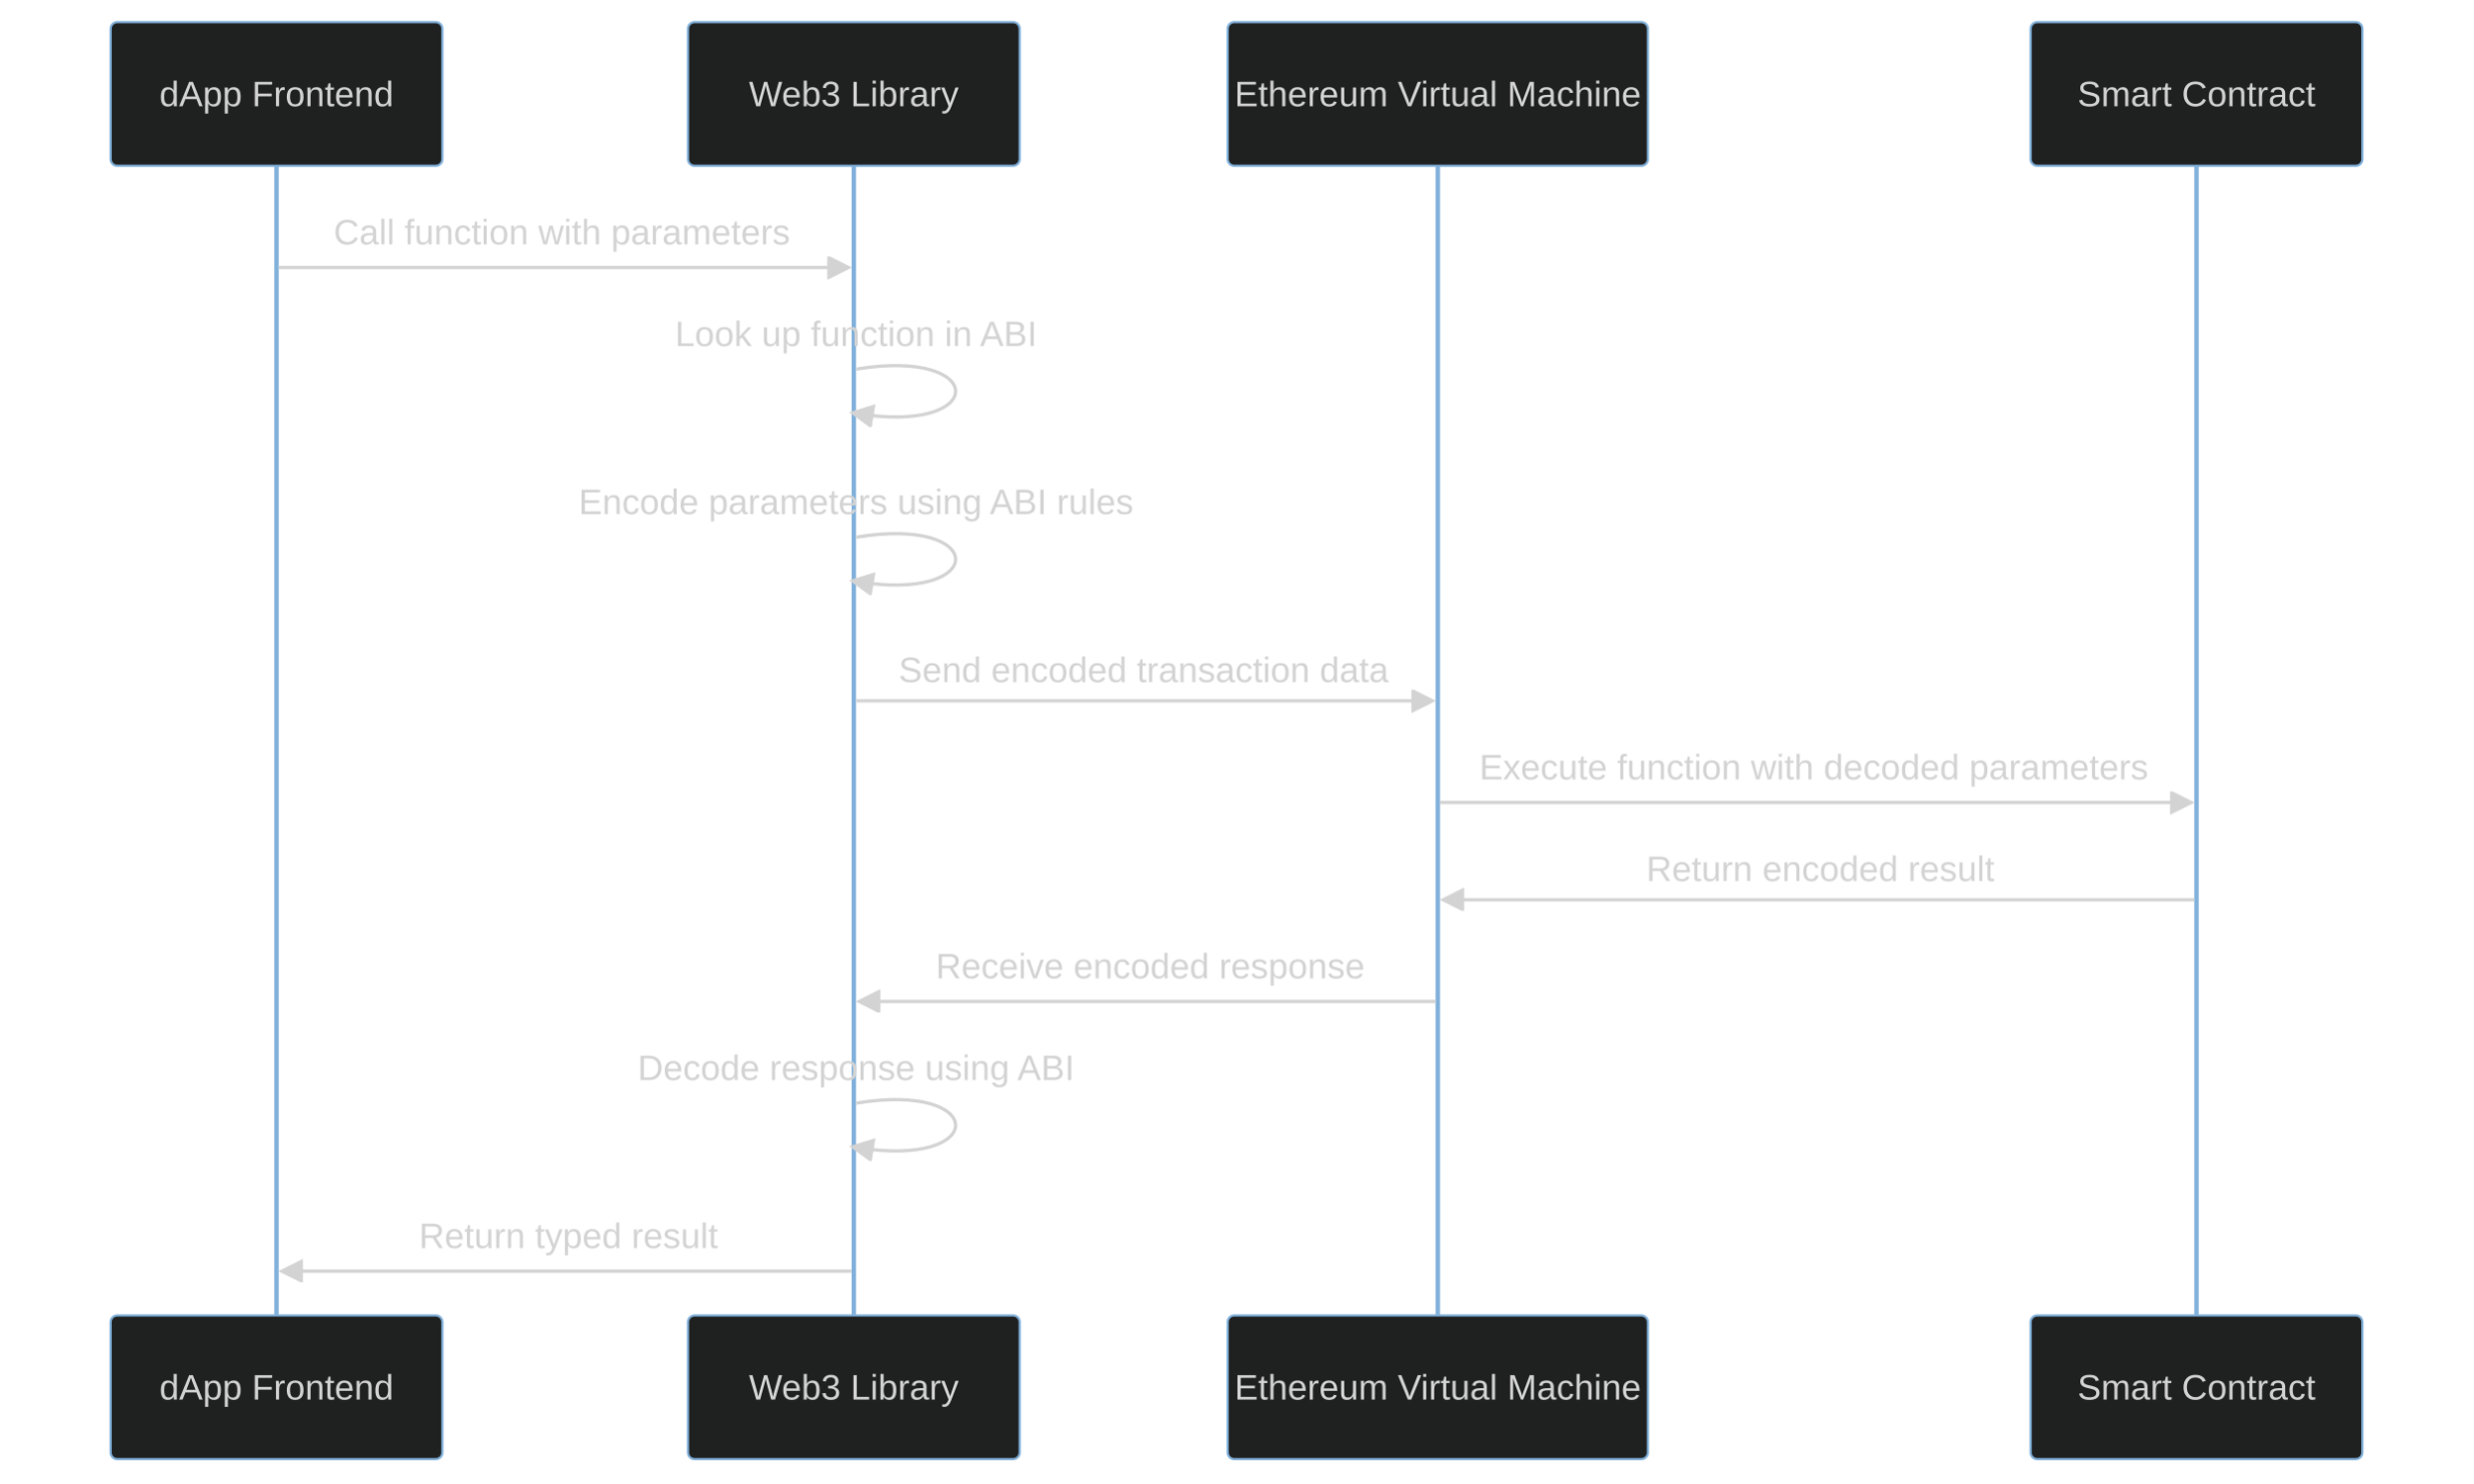
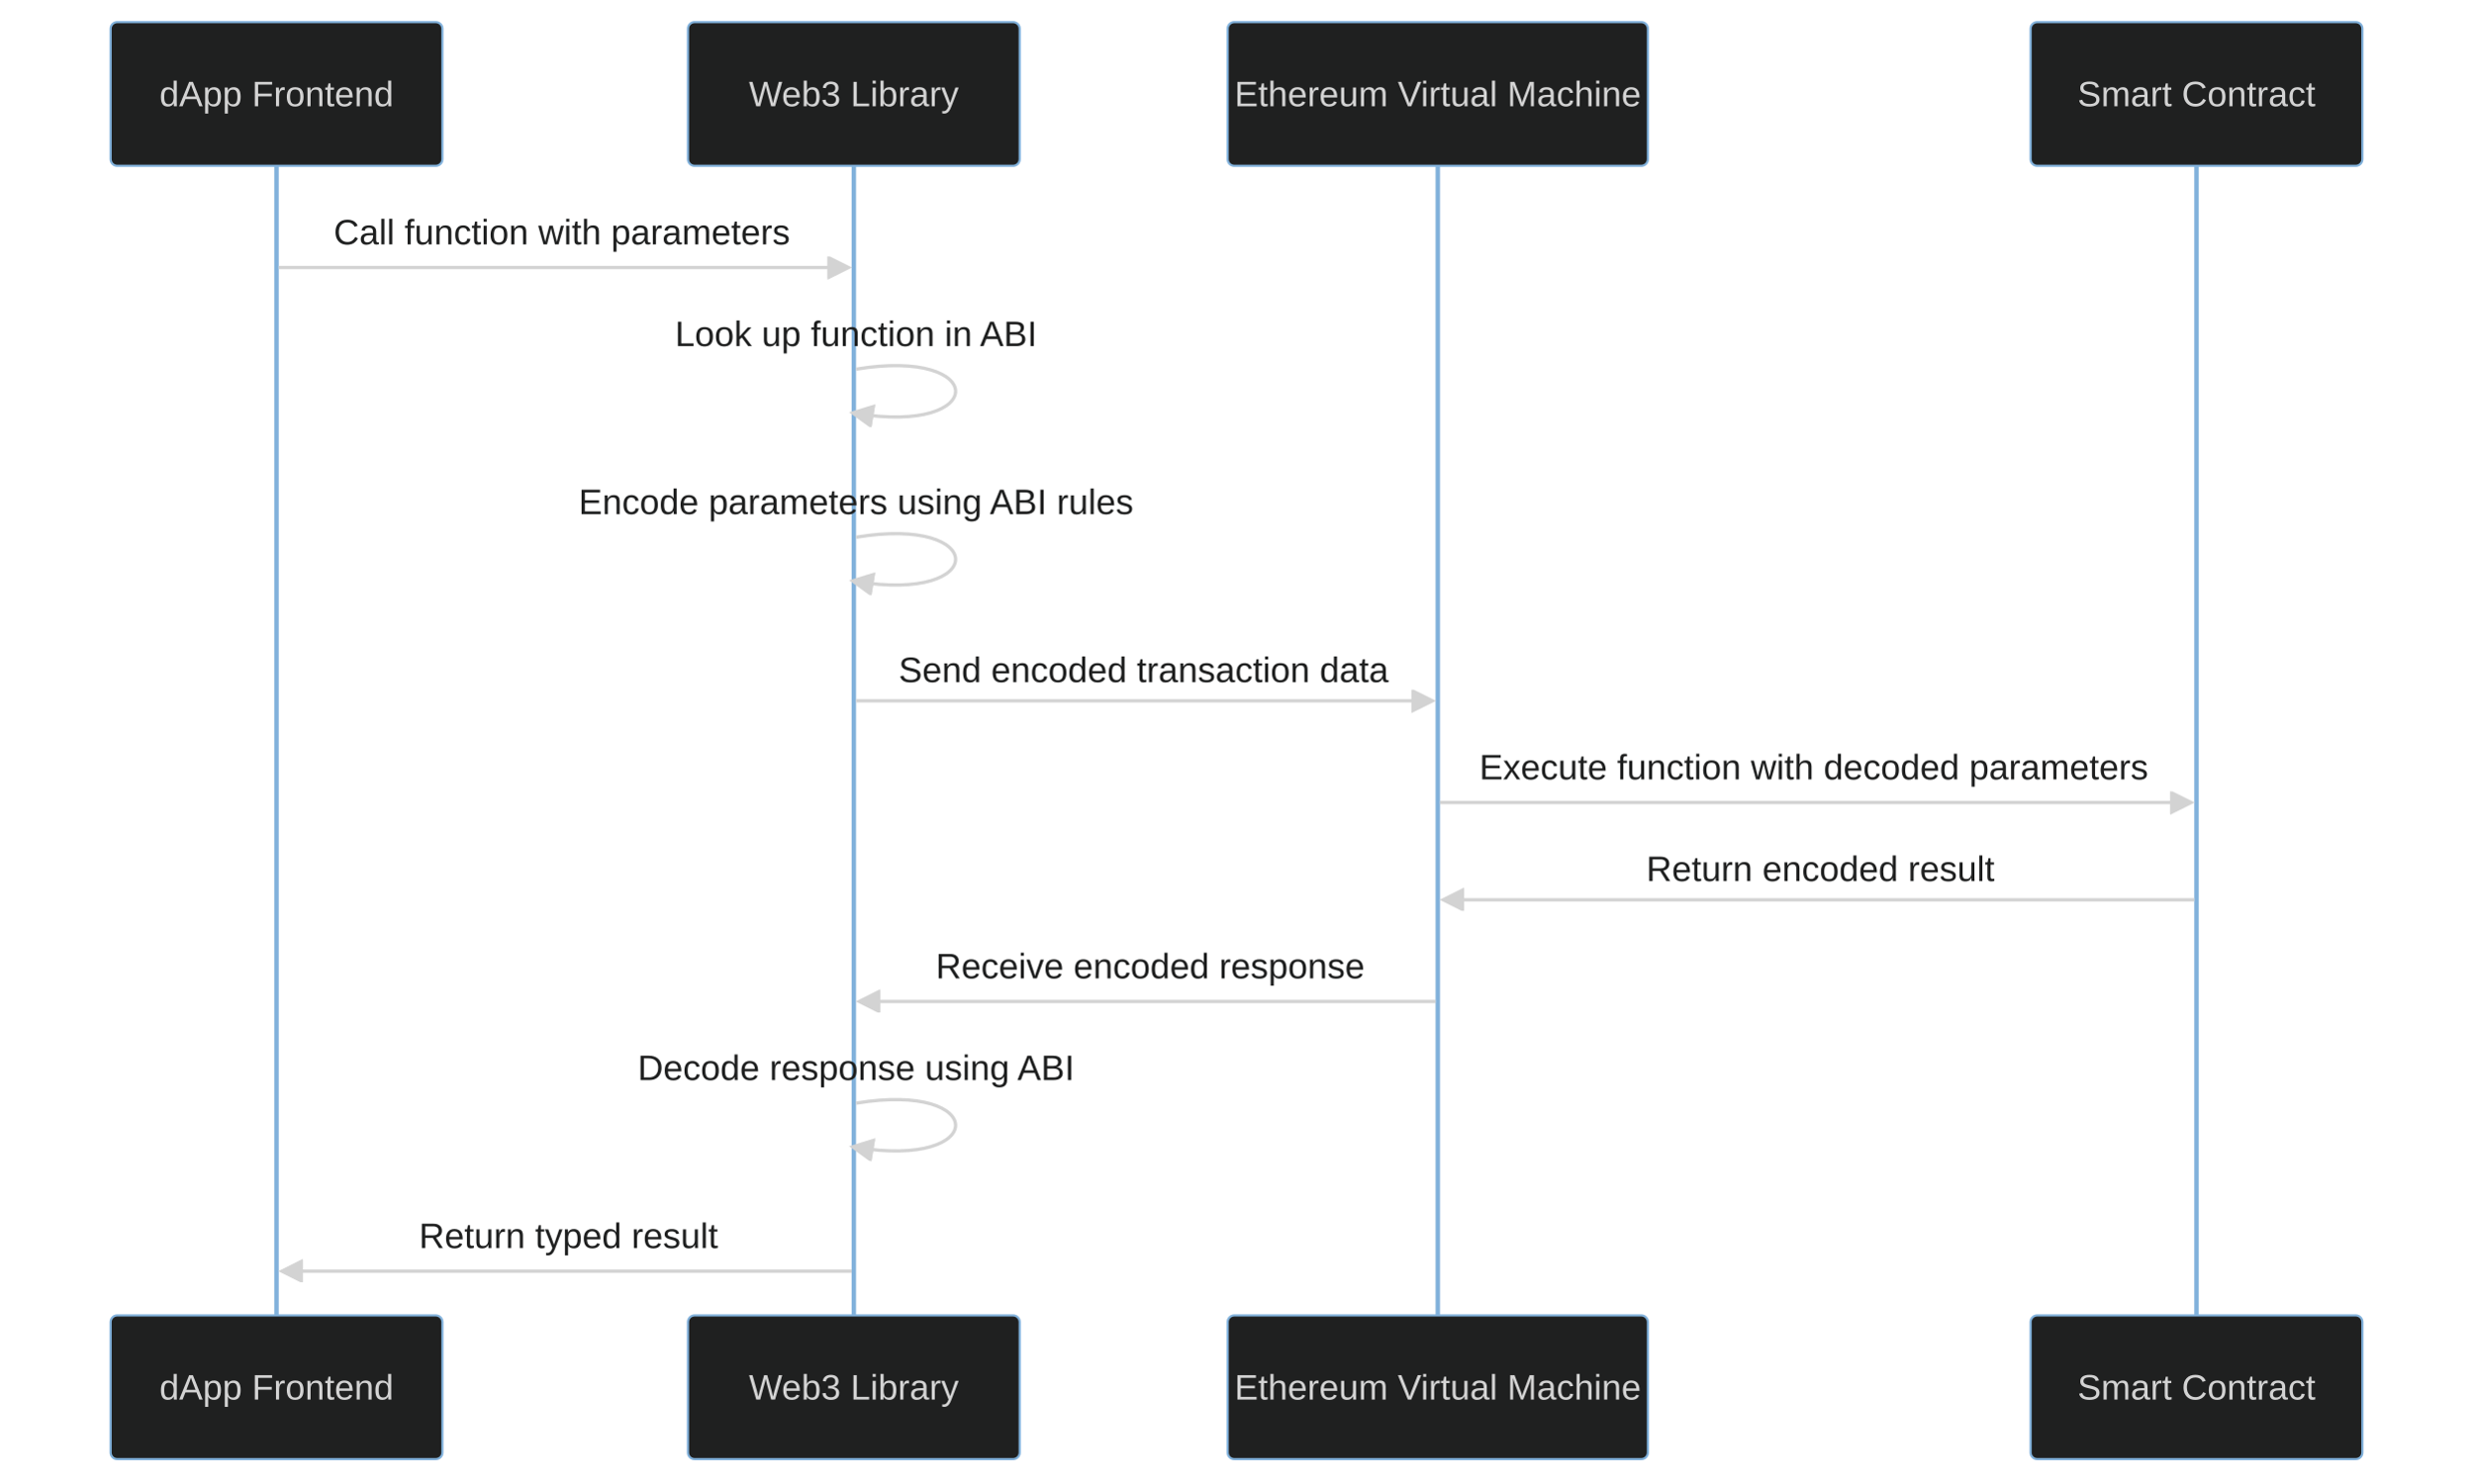
<svg xmlns="http://www.w3.org/2000/svg" aria-roledescription="sequence" role="graphics-document document" viewBox="-50 -10 1118 671" style="max-width: 1118px; background-color: transparent;" width="100%" id="my-svg">
  <g>
    <rect class="actor actor-bottom" ry="3" rx="3" name="Contract" height="65" width="150" stroke="#666" fill="#eaeaea" y="585" x="868" />
    <text style="text-anchor: middle; font-size: 16px; font-weight: 400;" class="actor" alignment-baseline="central" dominant-baseline="central" y="617.5" x="943">
      <tspan dy="0" x="943">Smart Contract</tspan>
    </text>
  </g>
  <g>
    <rect class="actor actor-bottom" ry="3" rx="3" name="EVM" height="65" width="190" stroke="#666" fill="#eaeaea" y="585" x="505" />
    <text style="text-anchor: middle; font-size: 16px; font-weight: 400;" class="actor" alignment-baseline="central" dominant-baseline="central" y="617.5" x="600">
      <tspan dy="0" x="600">Ethereum Virtual Machine</tspan>
    </text>
  </g>
  <g>
    <rect class="actor actor-bottom" ry="3" rx="3" name="Lib" height="65" width="150" stroke="#666" fill="#eaeaea" y="585" x="261" />
    <text style="text-anchor: middle; font-size: 16px; font-weight: 400;" class="actor" alignment-baseline="central" dominant-baseline="central" y="617.5" x="336">
      <tspan dy="0" x="336">Web3 Library</tspan>
    </text>
  </g>
  <g>
    <rect class="actor actor-bottom" ry="3" rx="3" name="App" height="65" width="150" stroke="#666" fill="#eaeaea" y="585" x="0" />
    <text style="text-anchor: middle; font-size: 16px; font-weight: 400;" class="actor" alignment-baseline="central" dominant-baseline="central" y="617.5" x="75">
      <tspan dy="0" x="75">dApp Frontend</tspan>
    </text>
  </g>
  <g>
    <line stroke="#999" stroke-width="0.5px" class="200" y2="585" x2="943" y1="5" x1="943" id="actor3" />
    <g id="root-3">
      <rect class="actor actor-top" ry="3" rx="3" name="Contract" height="65" width="150" stroke="#666" fill="#eaeaea" y="0" x="868" />
      <text style="text-anchor: middle; font-size: 16px; font-weight: 400;" class="actor" alignment-baseline="central" dominant-baseline="central" y="32.5" x="943">
        <tspan dy="0" x="943">Smart Contract</tspan>
      </text>
    </g>
  </g>
  <g>
    <line stroke="#999" stroke-width="0.5px" class="200" y2="585" x2="600" y1="5" x1="600" id="actor2" />
    <g id="root-2">
      <rect class="actor actor-top" ry="3" rx="3" name="EVM" height="65" width="190" stroke="#666" fill="#eaeaea" y="0" x="505" />
      <text style="text-anchor: middle; font-size: 16px; font-weight: 400;" class="actor" alignment-baseline="central" dominant-baseline="central" y="32.5" x="600">
        <tspan dy="0" x="600">Ethereum Virtual Machine</tspan>
      </text>
    </g>
  </g>
  <g>
    <line stroke="#999" stroke-width="0.5px" class="200" y2="585" x2="336" y1="5" x1="336" id="actor1" />
    <g id="root-1">
      <rect class="actor actor-top" ry="3" rx="3" name="Lib" height="65" width="150" stroke="#666" fill="#eaeaea" y="0" x="261" />
      <text style="text-anchor: middle; font-size: 16px; font-weight: 400;" class="actor" alignment-baseline="central" dominant-baseline="central" y="32.5" x="336">
        <tspan dy="0" x="336">Web3 Library</tspan>
      </text>
    </g>
  </g>
  <g>
    <line stroke="#999" stroke-width="0.5px" class="200" y2="585" x2="75" y1="5" x1="75" id="actor0" />
    <g id="root-0">
      <rect class="actor actor-top" ry="3" rx="3" name="App" height="65" width="150" stroke="#666" fill="#eaeaea" y="0" x="0" />
      <text style="text-anchor: middle; font-size: 16px; font-weight: 400;" class="actor" alignment-baseline="central" dominant-baseline="central" y="32.5" x="75">
        <tspan dy="0" x="75">dApp Frontend</tspan>
      </text>
    </g>
  </g>
-   <style>#my-svg{font-family:"trebuchet ms",verdana,arial,sans-serif;font-size:16px;fill:#ccc;}#my-svg .error-icon{fill:#a44141;}#my-svg .error-text{fill:#ddd;stroke:#ddd;}#my-svg .edge-thickness-normal{stroke-width:2px;}#my-svg .edge-thickness-thick{stroke-width:3.5px;}#my-svg .edge-pattern-solid{stroke-dasharray:0;}#my-svg .edge-pattern-dashed{stroke-dasharray:3;}#my-svg .edge-pattern-dotted{stroke-dasharray:2;}#my-svg .marker{fill:lightgrey;stroke:lightgrey;}#my-svg .marker.cross{stroke:lightgrey;}#my-svg svg{font-family:"trebuchet ms",verdana,arial,sans-serif;font-size:16px;}#my-svg .actor{stroke:#81B1DB;fill:#1f2020;}#my-svg text.actor&gt;tspan{fill:lightgrey;stroke:none;}#my-svg .actor-line{stroke:lightgrey;}#my-svg .messageLine0{stroke-width:1.5;stroke-dasharray:none;stroke:lightgrey;}#my-svg .messageLine1{stroke-width:1.5;stroke-dasharray:2,2;stroke:lightgrey;}#my-svg #arrowhead path{fill:lightgrey;stroke:lightgrey;}#my-svg .sequenceNumber{fill:black;}#my-svg #sequencenumber{fill:lightgrey;}#my-svg #crosshead path{fill:lightgrey;stroke:lightgrey;}#my-svg .messageText{fill:lightgrey;stroke:none;}#my-svg .labelBox{stroke:#81B1DB;fill:#1f2020;}#my-svg .labelText,#my-svg .labelText&gt;tspan{fill:lightgrey;stroke:none;}#my-svg .loopText,#my-svg .loopText&gt;tspan{fill:lightgrey;stroke:none;}#my-svg .loopLine{stroke-width:2px;stroke-dasharray:2,2;stroke:#81B1DB;fill:#81B1DB;}#my-svg .note{stroke:hsl(180, 0%, 18.353%);fill:hsl(180, 1.587%, 28.353%);}#my-svg .noteText,#my-svg .noteText&gt;tspan{fill:rgb(183.848, 181.552, 181.552);stroke:none;}#my-svg .activation0{fill:hsl(180, 1.587%, 28.353%);stroke:#81B1DB;}#my-svg .activation1{fill:hsl(180, 1.587%, 28.353%);stroke:#81B1DB;}#my-svg .activation2{fill:hsl(180, 1.587%, 28.353%);stroke:#81B1DB;}#my-svg .actorPopupMenu{position:absolute;}#my-svg .actorPopupMenuPanel{position:absolute;fill:#1f2020;box-shadow:0px 8px 16px 0px rgba(0,0,0,0.2);filter:drop-shadow(3px 5px 2px rgb(0 0 0 / 0.4));}#my-svg .actor-man line{stroke:#81B1DB;fill:#1f2020;}#my-svg .actor-man circle,#my-svg line{stroke:#81B1DB;fill:#1f2020;stroke-width:2px;}#my-svg :root{--mermaid-font-family:"trebuchet ms",verdana,arial,sans-serif;}</style>
+   <style>#my-svg{font-family:"trebuchet ms",verdana,arial,sans-serif;font-size:16px;fill:#ccc;}#my-svg .error-icon{fill:#a44141;}#my-svg .error-text{fill:#ddd;stroke:#ddd;}#my-svg .edge-thickness-normal{stroke-width:2px;}#my-svg .edge-thickness-thick{stroke-width:3.5px;}#my-svg .edge-pattern-solid{stroke-dasharray:0;}#my-svg .edge-pattern-dashed{stroke-dasharray:3;}#my-svg .edge-pattern-dotted{stroke-dasharray:2;}#my-svg .marker{fill:lightgrey;stroke:lightgrey;}#my-svg .marker.cross{stroke:lightgrey;}#my-svg svg{font-family:"trebuchet ms",verdana,arial,sans-serif;font-size:16px;}#my-svg .actor{stroke:#81B1DB;fill:#1f2020;}#my-svg text.actor&gt;tspan{fill:lightgrey;stroke:none;}#my-svg .actor-line{stroke:lightgrey;}#my-svg .messageLine0{stroke-width:1.5;stroke-dasharray:none;stroke:lightgrey;}#my-svg .messageLine1{stroke-width:1.5;stroke-dasharray:2,2;stroke:lightgrey;}#my-svg #arrowhead path{fill:lightgrey;stroke:lightgrey;}#my-svg .sequenceNumber{fill:black;}#my-svg #sequencenumber{fill:lightgrey;}#my-svg #crosshead path{fill:lightgrey;stroke:lightgrey;}#my-svg .messageText{fill:#1f2020;stroke:none;}#my-svg .labelBox{stroke:#81B1DB;fill:#1f2020;}#my-svg .labelText,#my-svg .labelText&gt;tspan{fill:lightgrey;stroke:none;}#my-svg .loopText,#my-svg .loopText&gt;tspan{fill:lightgrey;stroke:none;}#my-svg .loopLine{stroke-width:2px;stroke-dasharray:2,2;stroke:#81B1DB;fill:#81B1DB;}#my-svg .note{stroke:hsl(180, 0%, 18.353%);fill:hsl(180, 1.587%, 28.353%);}#my-svg .noteText,#my-svg .noteText&gt;tspan{fill:rgb(183.848, 181.552, 181.552);stroke:none;}#my-svg .activation0{fill:hsl(180, 1.587%, 28.353%);stroke:#81B1DB;}#my-svg .activation1{fill:hsl(180, 1.587%, 28.353%);stroke:#81B1DB;}#my-svg .activation2{fill:hsl(180, 1.587%, 28.353%);stroke:#81B1DB;}#my-svg .actorPopupMenu{position:absolute;}#my-svg .actorPopupMenuPanel{position:absolute;fill:#1f2020;box-shadow:0px 8px 16px 0px rgba(0,0,0,0.2);filter:drop-shadow(3px 5px 2px rgb(0 0 0 / 0.4));}#my-svg .actor-man line{stroke:#81B1DB;fill:#1f2020;}#my-svg .actor-man circle,#my-svg line{stroke:#81B1DB;fill:#1f2020;stroke-width:2px;}#my-svg :root{--mermaid-font-family:"trebuchet ms",verdana,arial,sans-serif;}</style>
  <g />
  <defs>
    <symbol height="24" width="24" id="computer">
      <path d="M2 2v13h20v-13h-20zm18 11h-16v-9h16v9zm-10.228 6l.466-1h3.524l.467 1h-4.457zm14.228 3h-24l2-6h2.104l-1.33 4h18.45l-1.297-4h2.073l2 6zm-5-10h-14v-7h14v7z" transform="scale(.5)" />
    </symbol>
  </defs>
  <defs>
    <symbol clip-rule="evenodd" fill-rule="evenodd" id="database">
      <path d="M12.258.001l.256.004.255.005.253.008.251.01.249.012.247.015.246.016.242.019.241.02.239.023.236.024.233.027.231.028.229.031.225.032.223.034.22.036.217.038.214.04.211.041.208.043.205.045.201.046.198.048.194.05.191.051.187.053.183.054.18.056.175.057.172.059.168.06.163.061.16.063.155.064.15.066.074.033.073.033.071.034.07.034.069.035.068.035.067.035.066.035.064.036.064.036.062.036.06.036.06.037.058.037.058.037.055.038.055.038.053.038.052.038.051.039.05.039.048.039.047.039.045.04.044.04.043.04.041.04.04.041.039.041.037.041.036.041.034.041.033.042.032.042.03.042.029.042.027.042.026.043.024.043.023.043.021.043.02.043.018.044.017.043.015.044.013.044.012.044.011.045.009.044.007.045.006.045.004.045.002.045.001.045v17l-.001.045-.002.045-.004.045-.006.045-.007.045-.009.044-.011.045-.012.044-.013.044-.015.044-.017.043-.018.044-.02.043-.021.043-.023.043-.024.043-.026.043-.027.042-.029.042-.03.042-.032.042-.033.042-.034.041-.036.041-.037.041-.039.041-.04.041-.041.04-.043.04-.044.04-.045.04-.047.039-.048.039-.05.039-.051.039-.052.038-.053.038-.055.038-.055.038-.058.037-.058.037-.06.037-.06.036-.062.036-.064.036-.064.036-.066.035-.067.035-.068.035-.069.035-.07.034-.071.034-.073.033-.074.033-.15.066-.155.064-.16.063-.163.061-.168.06-.172.059-.175.057-.18.056-.183.054-.187.053-.191.051-.194.05-.198.048-.201.046-.205.045-.208.043-.211.041-.214.04-.217.038-.22.036-.223.034-.225.032-.229.031-.231.028-.233.027-.236.024-.239.023-.241.02-.242.019-.246.016-.247.015-.249.012-.251.01-.253.008-.255.005-.256.004-.258.001-.258-.001-.256-.004-.255-.005-.253-.008-.251-.01-.249-.012-.247-.015-.245-.016-.243-.019-.241-.02-.238-.023-.236-.024-.234-.027-.231-.028-.228-.031-.226-.032-.223-.034-.22-.036-.217-.038-.214-.04-.211-.041-.208-.043-.204-.045-.201-.046-.198-.048-.195-.05-.19-.051-.187-.053-.184-.054-.179-.056-.176-.057-.172-.059-.167-.06-.164-.061-.159-.063-.155-.064-.151-.066-.074-.033-.072-.033-.072-.034-.07-.034-.069-.035-.068-.035-.067-.035-.066-.035-.064-.036-.063-.036-.062-.036-.061-.036-.06-.037-.058-.037-.057-.037-.056-.038-.055-.038-.053-.038-.052-.038-.051-.039-.049-.039-.049-.039-.046-.039-.046-.04-.044-.04-.043-.04-.041-.04-.04-.041-.039-.041-.037-.041-.036-.041-.034-.041-.033-.042-.032-.042-.03-.042-.029-.042-.027-.042-.026-.043-.024-.043-.023-.043-.021-.043-.02-.043-.018-.044-.017-.043-.015-.044-.013-.044-.012-.044-.011-.045-.009-.044-.007-.045-.006-.045-.004-.045-.002-.045-.001-.045v-17l.001-.045.002-.045.004-.045.006-.045.007-.045.009-.044.011-.045.012-.044.013-.044.015-.044.017-.043.018-.044.02-.043.021-.043.023-.043.024-.043.026-.043.027-.042.029-.042.03-.042.032-.042.033-.042.034-.041.036-.041.037-.041.039-.041.04-.041.041-.04.043-.04.044-.04.046-.04.046-.039.049-.039.049-.039.051-.039.052-.038.053-.038.055-.038.056-.038.057-.037.058-.037.06-.037.061-.036.062-.036.063-.036.064-.036.066-.035.067-.035.068-.035.069-.035.07-.034.072-.034.072-.033.074-.033.151-.066.155-.064.159-.063.164-.061.167-.06.172-.059.176-.057.179-.056.184-.054.187-.053.19-.051.195-.05.198-.048.201-.046.204-.045.208-.043.211-.041.214-.04.217-.038.22-.036.223-.034.226-.032.228-.031.231-.028.234-.027.236-.024.238-.023.241-.02.243-.019.245-.016.247-.015.249-.012.251-.01.253-.008.255-.005.256-.004.258-.001.258.001zm-9.258 20.499v.01l.001.021.003.021.004.022.005.021.006.022.007.022.009.023.01.022.011.023.012.023.013.023.015.023.016.024.017.023.018.024.019.024.021.024.022.025.023.024.024.025.052.049.056.05.061.051.066.051.07.051.075.051.079.052.084.052.088.052.092.052.097.052.102.051.105.052.11.052.114.051.119.051.123.051.127.05.131.05.135.05.139.048.144.049.147.047.152.047.155.047.16.045.163.045.167.043.171.043.176.041.178.041.183.039.187.039.19.037.194.035.197.035.202.033.204.031.209.03.212.029.216.027.219.025.222.024.226.021.23.02.233.018.236.016.24.015.243.012.246.01.249.008.253.005.256.004.259.001.26-.001.257-.004.254-.005.25-.008.247-.011.244-.012.241-.014.237-.016.233-.018.231-.021.226-.021.224-.024.22-.026.216-.027.212-.028.21-.031.205-.031.202-.034.198-.034.194-.036.191-.037.187-.039.183-.04.179-.04.175-.042.172-.043.168-.044.163-.045.16-.046.155-.046.152-.047.148-.048.143-.049.139-.049.136-.05.131-.05.126-.05.123-.051.118-.052.114-.051.11-.052.106-.052.101-.052.096-.052.092-.052.088-.053.083-.051.079-.052.074-.052.07-.051.065-.051.06-.051.056-.05.051-.05.023-.024.023-.025.021-.024.02-.024.019-.024.018-.024.017-.024.015-.023.014-.024.013-.023.012-.023.01-.023.01-.022.008-.022.006-.022.006-.022.004-.022.004-.021.001-.021.001-.021v-4.127l-.077.055-.08.053-.083.054-.085.053-.087.052-.09.052-.093.051-.095.05-.097.05-.1.049-.102.049-.105.048-.106.047-.109.047-.111.046-.114.045-.115.045-.118.044-.12.043-.122.042-.124.042-.126.041-.128.04-.13.04-.132.038-.134.038-.135.037-.138.037-.139.035-.142.035-.143.034-.144.033-.147.032-.148.031-.15.03-.151.03-.153.029-.154.027-.156.027-.158.026-.159.025-.161.024-.162.023-.163.022-.165.021-.166.02-.167.019-.169.018-.169.017-.171.016-.173.015-.173.014-.175.013-.175.012-.177.011-.178.01-.179.008-.179.008-.181.006-.182.005-.182.004-.184.003-.184.002h-.37l-.184-.002-.184-.003-.182-.004-.182-.005-.181-.006-.179-.008-.179-.008-.178-.01-.176-.011-.176-.012-.175-.013-.173-.014-.172-.015-.171-.016-.17-.017-.169-.018-.167-.019-.166-.02-.165-.021-.163-.022-.162-.023-.161-.024-.159-.025-.157-.026-.156-.027-.155-.027-.153-.029-.151-.03-.15-.03-.148-.031-.146-.032-.145-.033-.143-.034-.141-.035-.14-.035-.137-.037-.136-.037-.134-.038-.132-.038-.13-.04-.128-.04-.126-.041-.124-.042-.122-.042-.12-.044-.117-.043-.116-.045-.113-.045-.112-.046-.109-.047-.106-.047-.105-.048-.102-.049-.1-.049-.097-.05-.095-.05-.093-.052-.09-.051-.087-.052-.085-.053-.083-.054-.08-.054-.077-.054v4.127zm0-5.654v.011l.001.021.003.021.004.021.005.022.006.022.007.022.009.022.01.022.011.023.012.023.013.023.015.024.016.023.017.024.018.024.019.024.021.024.022.024.023.025.024.024.052.05.056.05.061.05.066.051.07.051.075.052.079.051.084.052.088.052.092.052.097.052.102.052.105.052.11.051.114.051.119.052.123.05.127.051.131.05.135.049.139.049.144.048.147.048.152.047.155.046.16.045.163.045.167.044.171.042.176.042.178.04.183.04.187.038.19.037.194.036.197.034.202.033.204.032.209.03.212.028.216.027.219.025.222.024.226.022.23.02.233.018.236.016.24.014.243.012.246.01.249.008.253.006.256.003.259.001.26-.001.257-.003.254-.006.25-.008.247-.01.244-.012.241-.015.237-.016.233-.018.231-.02.226-.022.224-.024.22-.025.216-.027.212-.029.21-.03.205-.032.202-.033.198-.035.194-.036.191-.037.187-.039.183-.039.179-.041.175-.042.172-.043.168-.044.163-.045.16-.045.155-.047.152-.047.148-.048.143-.048.139-.05.136-.049.131-.05.126-.051.123-.051.118-.051.114-.052.11-.052.106-.052.101-.052.096-.052.092-.052.088-.052.083-.052.079-.052.074-.051.07-.052.065-.051.06-.05.056-.051.051-.049.023-.025.023-.024.021-.025.02-.024.019-.024.018-.024.017-.024.015-.023.014-.023.013-.024.012-.022.01-.023.01-.023.008-.022.006-.022.006-.022.004-.021.004-.022.001-.021.001-.021v-4.139l-.077.054-.08.054-.083.054-.085.052-.087.053-.09.051-.093.051-.095.051-.097.05-.1.049-.102.049-.105.048-.106.047-.109.047-.111.046-.114.045-.115.044-.118.044-.12.044-.122.042-.124.042-.126.041-.128.04-.13.039-.132.039-.134.038-.135.037-.138.036-.139.036-.142.035-.143.033-.144.033-.147.033-.148.031-.15.03-.151.03-.153.028-.154.028-.156.027-.158.026-.159.025-.161.024-.162.023-.163.022-.165.021-.166.02-.167.019-.169.018-.169.017-.171.016-.173.015-.173.014-.175.013-.175.012-.177.011-.178.009-.179.009-.179.007-.181.007-.182.005-.182.004-.184.003-.184.002h-.37l-.184-.002-.184-.003-.182-.004-.182-.005-.181-.007-.179-.007-.179-.009-.178-.009-.176-.011-.176-.012-.175-.013-.173-.014-.172-.015-.171-.016-.17-.017-.169-.018-.167-.019-.166-.02-.165-.021-.163-.022-.162-.023-.161-.024-.159-.025-.157-.026-.156-.027-.155-.028-.153-.028-.151-.03-.15-.03-.148-.031-.146-.033-.145-.033-.143-.033-.141-.035-.14-.036-.137-.036-.136-.037-.134-.038-.132-.039-.13-.039-.128-.04-.126-.041-.124-.042-.122-.043-.12-.043-.117-.044-.116-.044-.113-.046-.112-.046-.109-.046-.106-.047-.105-.048-.102-.049-.1-.049-.097-.05-.095-.051-.093-.051-.09-.051-.087-.053-.085-.052-.083-.054-.08-.054-.077-.054v4.139zm0-5.666v.011l.001.02.003.022.004.021.005.022.006.021.007.022.009.023.01.022.011.023.012.023.013.023.015.023.016.024.017.024.018.023.019.024.021.025.022.024.023.024.024.025.052.05.056.05.061.05.066.051.07.051.075.052.079.051.084.052.088.052.092.052.097.052.102.052.105.051.11.052.114.051.119.051.123.051.127.05.131.05.135.05.139.049.144.048.147.048.152.047.155.046.16.045.163.045.167.043.171.043.176.042.178.04.183.04.187.038.19.037.194.036.197.034.202.033.204.032.209.03.212.028.216.027.219.025.222.024.226.021.23.02.233.018.236.017.24.014.243.012.246.01.249.008.253.006.256.003.259.001.26-.001.257-.003.254-.006.25-.008.247-.01.244-.013.241-.014.237-.016.233-.018.231-.02.226-.022.224-.024.22-.025.216-.027.212-.029.21-.03.205-.032.202-.033.198-.035.194-.036.191-.037.187-.039.183-.039.179-.041.175-.042.172-.043.168-.044.163-.045.16-.045.155-.047.152-.047.148-.048.143-.049.139-.049.136-.049.131-.051.126-.05.123-.051.118-.052.114-.051.11-.052.106-.052.101-.052.096-.052.092-.052.088-.052.083-.052.079-.052.074-.052.07-.051.065-.051.06-.051.056-.05.051-.049.023-.025.023-.025.021-.024.02-.024.019-.024.018-.024.017-.024.015-.023.014-.024.013-.023.012-.023.01-.022.01-.023.008-.022.006-.022.006-.022.004-.022.004-.021.001-.021.001-.021v-4.153l-.077.054-.08.054-.083.053-.085.053-.087.053-.09.051-.093.051-.095.051-.097.05-.1.049-.102.048-.105.048-.106.048-.109.046-.111.046-.114.046-.115.044-.118.044-.12.043-.122.043-.124.042-.126.041-.128.04-.13.039-.132.039-.134.038-.135.037-.138.036-.139.036-.142.034-.143.034-.144.033-.147.032-.148.032-.15.03-.151.03-.153.028-.154.028-.156.027-.158.026-.159.024-.161.024-.162.023-.163.023-.165.021-.166.02-.167.019-.169.018-.169.017-.171.016-.173.015-.173.014-.175.013-.175.012-.177.01-.178.01-.179.009-.179.007-.181.006-.182.006-.182.004-.184.003-.184.001-.185.001-.185-.001-.184-.001-.184-.003-.182-.004-.182-.006-.181-.006-.179-.007-.179-.009-.178-.01-.176-.01-.176-.012-.175-.013-.173-.014-.172-.015-.171-.016-.17-.017-.169-.018-.167-.019-.166-.02-.165-.021-.163-.023-.162-.023-.161-.024-.159-.024-.157-.026-.156-.027-.155-.028-.153-.028-.151-.03-.15-.03-.148-.032-.146-.032-.145-.033-.143-.034-.141-.034-.14-.036-.137-.036-.136-.037-.134-.038-.132-.039-.13-.039-.128-.041-.126-.041-.124-.041-.122-.043-.12-.043-.117-.044-.116-.044-.113-.046-.112-.046-.109-.046-.106-.048-.105-.048-.102-.048-.1-.05-.097-.049-.095-.051-.093-.051-.09-.052-.087-.052-.085-.053-.083-.053-.08-.054-.077-.054v4.153zm8.74-8.179l-.257.004-.254.005-.25.008-.247.011-.244.012-.241.014-.237.016-.233.018-.231.021-.226.022-.224.023-.22.026-.216.027-.212.028-.21.031-.205.032-.202.033-.198.034-.194.036-.191.038-.187.038-.183.04-.179.041-.175.042-.172.043-.168.043-.163.045-.16.046-.155.046-.152.048-.148.048-.143.048-.139.049-.136.05-.131.05-.126.051-.123.051-.118.051-.114.052-.11.052-.106.052-.101.052-.096.052-.092.052-.088.052-.083.052-.079.052-.074.051-.07.052-.065.051-.06.05-.056.05-.051.05-.023.025-.023.024-.021.024-.02.025-.019.024-.018.024-.017.023-.015.024-.014.023-.013.023-.012.023-.01.023-.01.022-.008.022-.006.023-.006.021-.004.022-.004.021-.001.021-.001.021.001.021.001.021.004.021.004.022.006.021.006.023.008.022.01.022.01.023.012.023.013.023.014.023.015.024.017.023.018.024.019.024.02.025.021.024.023.024.023.025.051.05.056.05.06.05.065.051.07.052.074.051.079.052.083.052.088.052.092.052.096.052.101.052.106.052.11.052.114.052.118.051.123.051.126.051.131.05.136.05.139.049.143.048.148.048.152.048.155.046.16.046.163.045.168.043.172.043.175.042.179.041.183.04.187.038.191.038.194.036.198.034.202.033.205.032.21.031.212.028.216.027.22.026.224.023.226.022.231.021.233.018.237.016.241.014.244.012.247.011.25.008.254.005.257.004.26.001.26-.001.257-.004.254-.005.25-.008.247-.011.244-.012.241-.014.237-.016.233-.018.231-.021.226-.022.224-.023.22-.026.216-.027.212-.028.21-.031.205-.032.202-.033.198-.034.194-.036.191-.038.187-.038.183-.04.179-.041.175-.042.172-.043.168-.043.163-.045.16-.046.155-.046.152-.048.148-.048.143-.048.139-.049.136-.05.131-.05.126-.051.123-.051.118-.051.114-.052.11-.052.106-.052.101-.052.096-.052.092-.052.088-.052.083-.052.079-.052.074-.051.07-.052.065-.051.06-.05.056-.05.051-.05.023-.025.023-.024.021-.024.02-.025.019-.024.018-.024.017-.023.015-.024.014-.023.013-.023.012-.023.01-.023.01-.022.008-.022.006-.023.006-.021.004-.022.004-.021.001-.021.001-.021-.001-.021-.001-.021-.004-.021-.004-.022-.006-.021-.006-.023-.008-.022-.01-.022-.01-.023-.012-.023-.013-.023-.014-.023-.015-.024-.017-.023-.018-.024-.019-.024-.02-.025-.021-.024-.023-.024-.023-.025-.051-.05-.056-.05-.06-.05-.065-.051-.07-.052-.074-.051-.079-.052-.083-.052-.088-.052-.092-.052-.096-.052-.101-.052-.106-.052-.11-.052-.114-.052-.118-.051-.123-.051-.126-.051-.131-.05-.136-.05-.139-.049-.143-.048-.148-.048-.152-.048-.155-.046-.16-.046-.163-.045-.168-.043-.172-.043-.175-.042-.179-.041-.183-.04-.187-.038-.191-.038-.194-.036-.198-.034-.202-.033-.205-.032-.21-.031-.212-.028-.216-.027-.22-.026-.224-.023-.226-.022-.231-.021-.233-.018-.237-.016-.241-.014-.244-.012-.247-.011-.25-.008-.254-.005-.257-.004-.26-.001-.26.001z" transform="scale(.5)" />
    </symbol>
  </defs>
  <defs>
    <symbol height="24" width="24" id="clock">
      <path d="M12 2c5.514 0 10 4.486 10 10s-4.486 10-10 10-10-4.486-10-10 4.486-10 10-10zm0-2c-6.627 0-12 5.373-12 12s5.373 12 12 12 12-5.373 12-12-5.373-12-12-12zm5.848 12.459c.202.038.202.333.001.372-1.907.361-6.045 1.111-6.547 1.111-.719 0-1.301-.582-1.301-1.301 0-.512.77-5.447 1.125-7.445.034-.192.312-.181.343.014l.985 6.238 5.394 1.011z" transform="scale(.5)" />
    </symbol>
  </defs>
  <defs>
    <marker orient="auto" markerHeight="12" markerWidth="12" markerUnits="userSpaceOnUse" refY="5" refX="7.9" id="arrowhead">
      <path d="M 0 0 L 10 5 L 0 10 z" />
    </marker>
  </defs>
  <defs>
    <marker refY="4.5" refX="4" orient="auto" markerHeight="8" markerWidth="15" id="crosshead">
      <path style="stroke-dasharray: 0, 0;" d="M 1,2 L 6,7 M 6,2 L 1,7" stroke-width="1pt" stroke="#000000" fill="none" />
    </marker>
  </defs>
  <defs>
    <marker orient="auto" markerHeight="28" markerWidth="20" refY="7" refX="15.5" id="filled-head">
      <path d="M 18,7 L9,13 L14,7 L9,1 Z" />
    </marker>
  </defs>
  <defs>
    <marker orient="auto" markerHeight="40" markerWidth="60" refY="15" refX="15" id="sequencenumber">
      <circle r="6" cy="15" cx="15" />
    </marker>
  </defs>
  <text style="font-size: 16px; font-weight: 400;" dy="1em" class="messageText" alignment-baseline="middle" dominant-baseline="middle" text-anchor="middle" y="80" x="204">Call function with parameters</text>
  <line style="fill: none;" marker-end="url(#arrowhead)" stroke="none" stroke-width="2" class="messageLine0" y2="111" x2="332" y1="111" x1="76" />
  <text style="font-size: 16px; font-weight: 400;" dy="1em" class="messageText" alignment-baseline="middle" dominant-baseline="middle" text-anchor="middle" y="126" x="337">Look up function in ABI</text>
  <path style="fill: none;" marker-end="url(#arrowhead)" stroke="none" stroke-width="2" class="messageLine0" d="M 337,157 C 397,147 397,187 337,177" />
  <text style="font-size: 16px; font-weight: 400;" dy="1em" class="messageText" alignment-baseline="middle" dominant-baseline="middle" text-anchor="middle" y="202" x="337">Encode parameters using ABI rules</text>
  <path style="fill: none;" marker-end="url(#arrowhead)" stroke="none" stroke-width="2" class="messageLine0" d="M 337,233 C 397,223 397,263 337,253" />
  <text style="font-size: 16px; font-weight: 400;" dy="1em" class="messageText" alignment-baseline="middle" dominant-baseline="middle" text-anchor="middle" y="278" x="467">Send encoded transaction data</text>
  <line style="fill: none;" marker-end="url(#arrowhead)" stroke="none" stroke-width="2" class="messageLine0" y2="307" x2="596" y1="307" x1="337" />
  <text style="font-size: 16px; font-weight: 400;" dy="1em" class="messageText" alignment-baseline="middle" dominant-baseline="middle" text-anchor="middle" y="322" x="770">Execute function with decoded parameters</text>
  <line style="fill: none;" marker-end="url(#arrowhead)" stroke="none" stroke-width="2" class="messageLine0" y2="353" x2="939" y1="353" x1="601" />
  <text style="font-size: 16px; font-weight: 400;" dy="1em" class="messageText" alignment-baseline="middle" dominant-baseline="middle" text-anchor="middle" y="368" x="773">Return encoded result</text>
  <line style="fill: none;" marker-end="url(#arrowhead)" stroke="none" stroke-width="2" class="messageLine0" y2="397" x2="604" y1="397" x1="942" />
  <text style="font-size: 16px; font-weight: 400;" dy="1em" class="messageText" alignment-baseline="middle" dominant-baseline="middle" text-anchor="middle" y="412" x="470">Receive encoded response</text>
  <line style="fill: none;" marker-end="url(#arrowhead)" stroke="none" stroke-width="2" class="messageLine0" y2="443" x2="340" y1="443" x1="599" />
  <text style="font-size: 16px; font-weight: 400;" dy="1em" class="messageText" alignment-baseline="middle" dominant-baseline="middle" text-anchor="middle" y="458" x="337">Decode response using ABI</text>
  <path style="fill: none;" marker-end="url(#arrowhead)" stroke="none" stroke-width="2" class="messageLine0" d="M 337,489 C 397,479 397,519 337,509" />
  <text style="font-size: 16px; font-weight: 400;" dy="1em" class="messageText" alignment-baseline="middle" dominant-baseline="middle" text-anchor="middle" y="534" x="207">Return typed result</text>
  <line style="fill: none;" marker-end="url(#arrowhead)" stroke="none" stroke-width="2" class="messageLine0" y2="565" x2="79" y1="565" x1="335" />
</svg>
